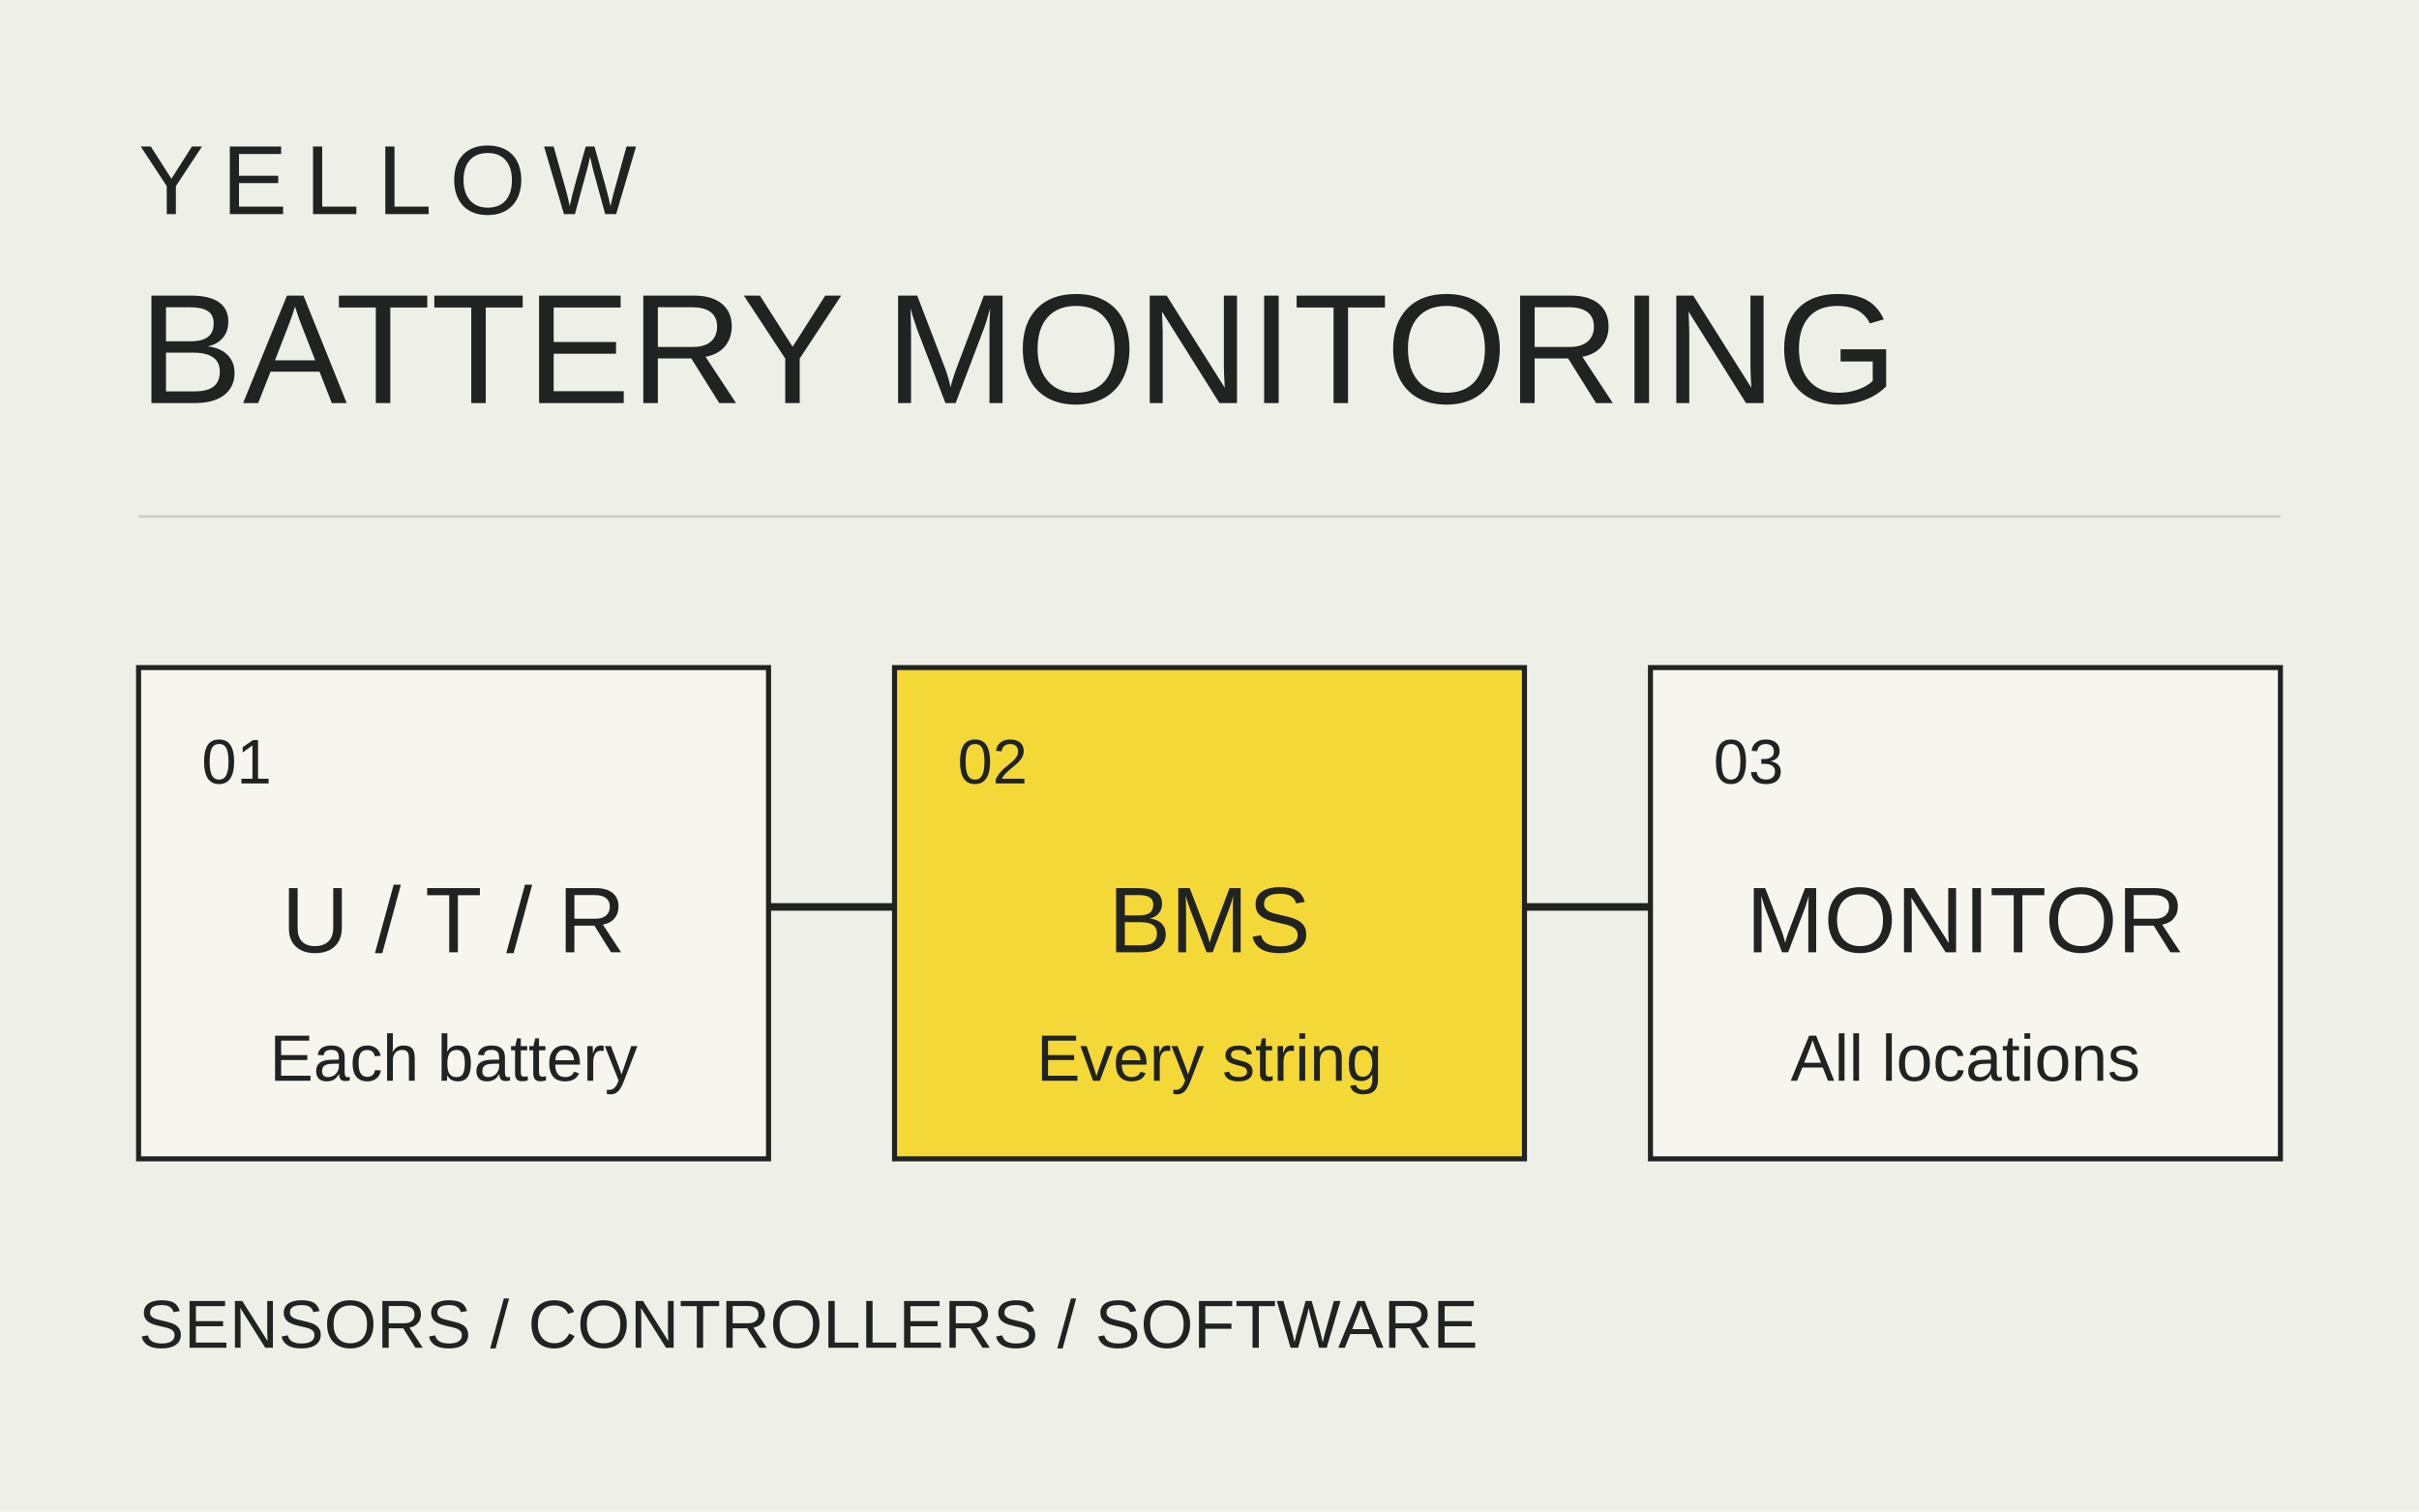
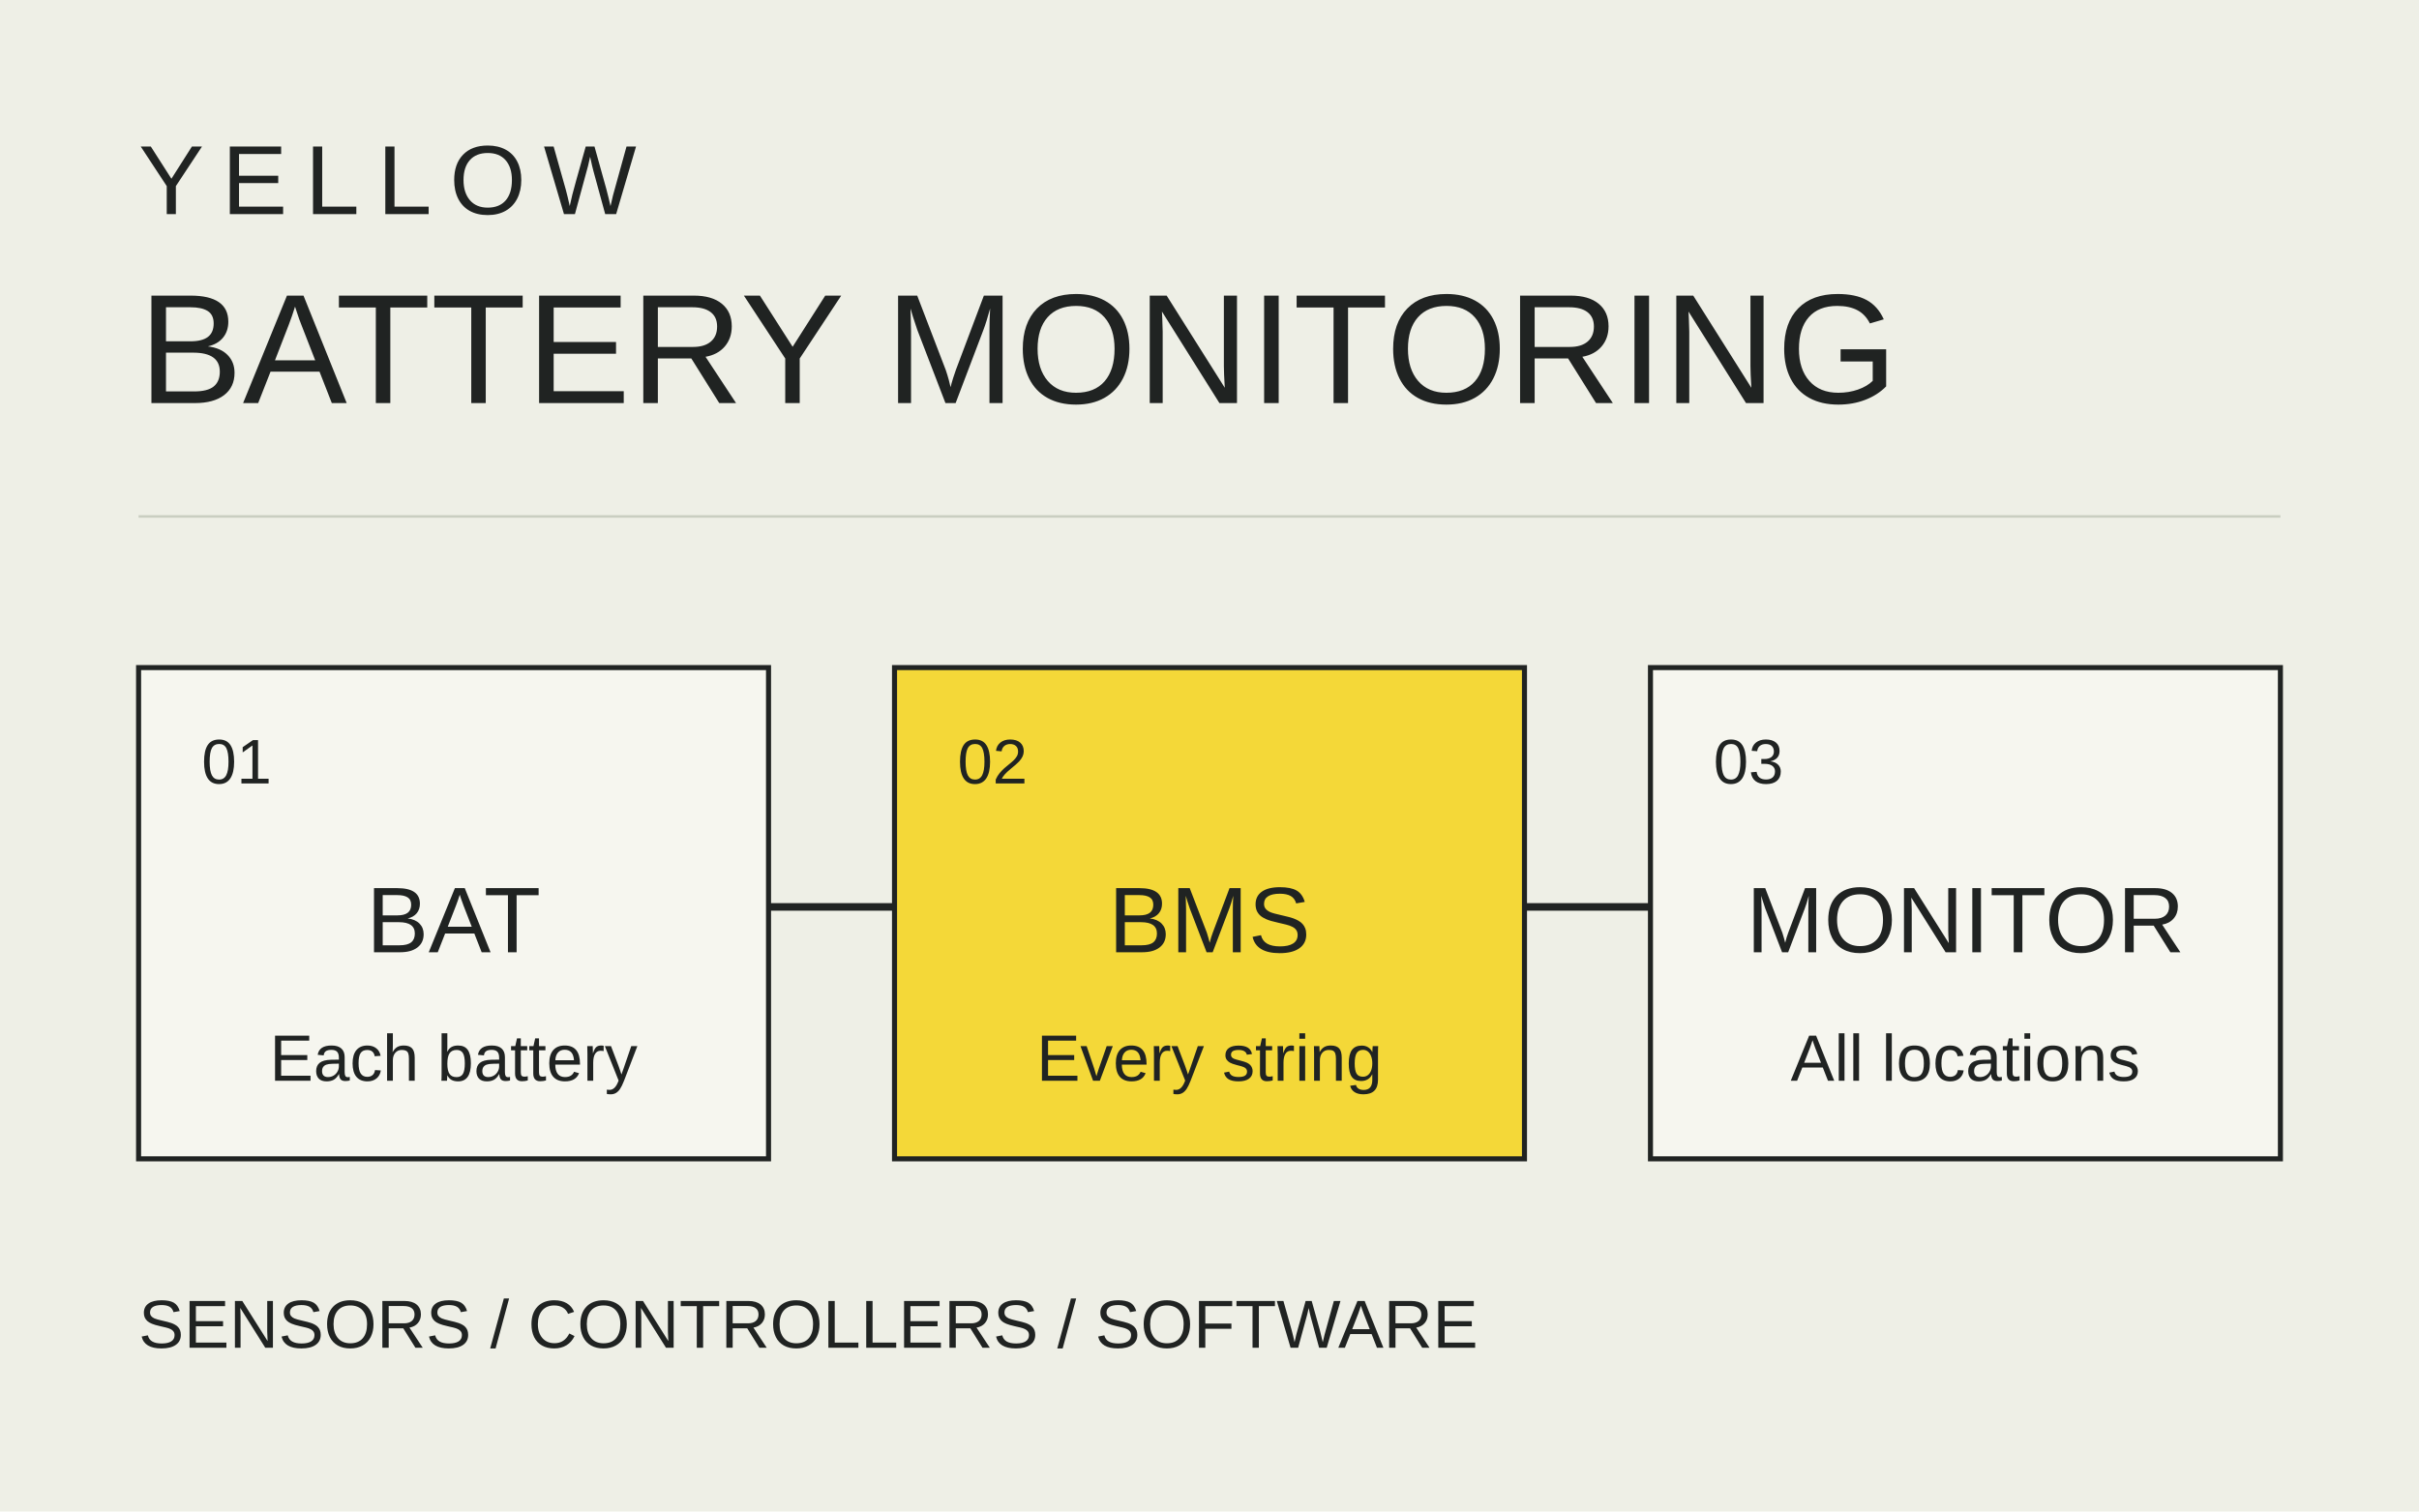
<svg xmlns="http://www.w3.org/2000/svg" viewBox="0 0 960 600" role="img" aria-labelledby="title">
  <rect width="960" height="600" fill="#eeefe6" />
  <g fill="#202322" font-family="Arial,sans-serif">
    <text x="55" y="85" font-size="39" letter-spacing="7">YELLOW</text>
    <text x="55" y="160" font-size="62">BATTERY MONITORING</text>
    <path d="M55 205H905" stroke="#c9cec1" />
    <rect x="55" y="265" width="250" height="195" fill="#f6f6ef" stroke="#202322" stroke-width="2" />
    <text x="80" y="311" font-size="25">01</text>
-     <text x="180" y="378" font-size="37" text-anchor="middle">U / T / R</text>
+     <text x="180" y="378" font-size="37" text-anchor="middle">BAT</text>
    <text x="180" y="429" font-size="26" text-anchor="middle">Each battery</text>
    <path d="M305 360H355" stroke="#202322" stroke-width="3" />
    <rect x="355" y="265" width="250" height="195" fill="#f4d838" stroke="#202322" stroke-width="2" />
    <text x="380" y="311" font-size="25">02</text>
    <text x="480" y="378" font-size="37" text-anchor="middle">BMS</text>
    <text x="480" y="429" font-size="26" text-anchor="middle">Every string</text>
    <path d="M605 360H655" stroke="#202322" stroke-width="3" />
    <rect x="655" y="265" width="250" height="195" fill="#f6f6ef" stroke="#202322" stroke-width="2" />
    <text x="680" y="311" font-size="25">03</text>
    <text x="780" y="378" font-size="37" text-anchor="middle">MONITOR</text>
    <text x="780" y="429" font-size="26" text-anchor="middle">All locations</text>
    <text x="55" y="535" font-size="27">SENSORS / CONTROLLERS / SOFTWARE</text>
  </g>
</svg>
